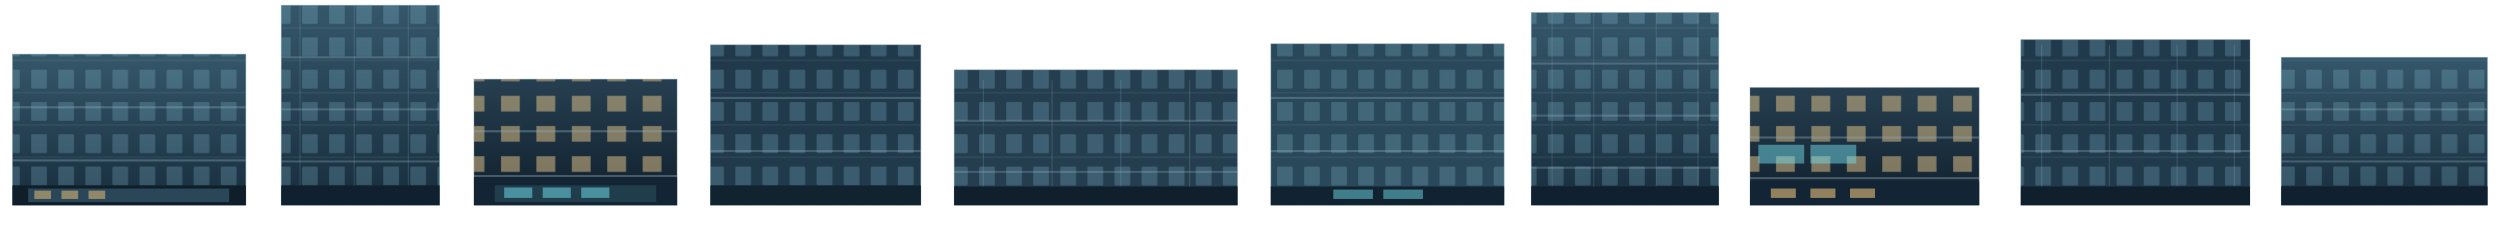
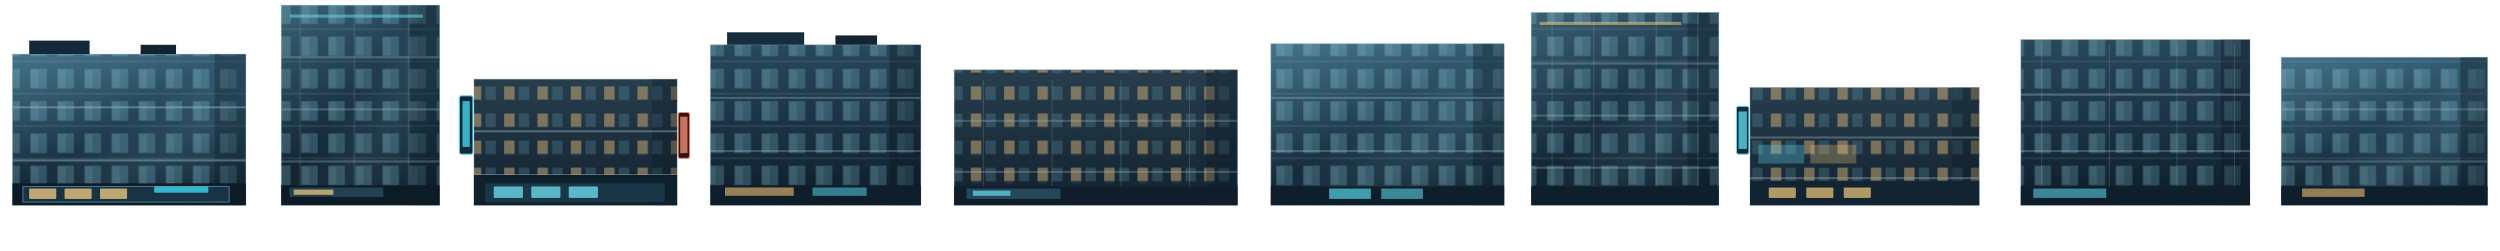
<svg xmlns="http://www.w3.org/2000/svg" width="2400" height="240" viewBox="0 0 2400 240">
  <defs>
-     <linearGradient id="glass" x2="0" y2="1">
-       <stop stop-color="#35576a" />
-       <stop offset="1" stop-color="#172d3d" />
+     <linearGradient id="glassA" x2="0" y2="1">
+       <stop stop-color="#355d73" />
+       <stop offset=".6" stop-color="#1d3849" />
+       <stop offset="1" stop-color="#0f202c" />
    </linearGradient>
-     <linearGradient id="shop" x2="0" y2="1">
-       <stop stop-color="#263f50" />
-       <stop offset="1" stop-color="#101f2c" />
+     <linearGradient id="glassB" x2="0" y2="1">
+       <stop stop-color="#29485b" />
+       <stop offset=".6" stop-color="#182f3f" />
+       <stop offset="1" stop-color="#0d1c27" />
    </linearGradient>
-     <pattern id="office" width="26" height="31" patternUnits="userSpaceOnUse">
-       <rect x="4" y="5" width="15" height="18" rx="1" fill="#8dc5d7" opacity=".25" />
-       <path d="M0 27H26" stroke="#9bb7c3" stroke-opacity=".15" />
+     <linearGradient id="brick" x2="0" y2="1">
+       <stop stop-color="#273e4d" />
+       <stop offset="1" stop-color="#12212e" />
+     </linearGradient>
+     <linearGradient id="sheen" x1="0" y1="0" x2="1" y2="1">
+       <stop stop-color="#9be0f2" stop-opacity=".16" />
+       <stop offset=".45" stop-color="#9be0f2" stop-opacity="0" />
+       <stop offset=".65" stop-color="#9be0f2" stop-opacity=".09" />
+       <stop offset="1" stop-color="#9be0f2" stop-opacity="0" />
+     </linearGradient>
+     <pattern id="curtain" width="26" height="31" patternUnits="userSpaceOnUse">
+       <rect x="3" y="4" width="16" height="19" rx="1" fill="#8ad0e4" opacity=".24" />
+       <rect x="4" y="5" width="7" height="17" fill="#c7f0fa" opacity=".09" />
+       <path d="M0 28H26" stroke="#9ac0cd" stroke-opacity=".2" />
    </pattern>
-     <pattern id="warmwin" width="34" height="29" patternUnits="userSpaceOnUse">
-       <rect x="5" y="5" width="18" height="15" fill="#e9c78a" opacity=".5" />
+     <pattern id="aptWin" width="32" height="26" patternUnits="userSpaceOnUse">
+       <rect x="4" y="5" width="10" height="13" rx=".5" fill="#e7be7e" opacity=".46" />
+       <rect x="18" y="5" width="10" height="13" rx=".5" fill="#77b6ca" opacity=".22" />
+       <rect x="5" y="18" width="8" height="2" fill="#213542" />
    </pattern>
  </defs>
  <g>
-     <path d="M12 197V52H236V197Z" fill="url(#glass)" stroke="#7695a4" stroke-opacity=".35" />
-     <path d="M12 52H236V197H12Z" fill="url(#office)" />
-     <path d="M12 103H236M12 154H236" stroke="#91b4c2" stroke-opacity=".35" stroke-width="2" />
-     <path d="M12 178H236V197H12Z" fill="#101e2a" />
-     <path d="M27 181H220V194H27Z" fill="#294758" />
-     <g fill="#e7bd77" opacity=".55">
-       <rect x="33" y="183" width="16" height="8" />
-       <rect x="59" y="183" width="16" height="8" />
-       <rect x="85" y="183" width="16" height="8" />
+     <rect x="12" y="52" width="224" height="145" fill="url(#glassA)" stroke="#7aa2b3" stroke-opacity=".35" />
+     <rect x="12" y="52" width="224" height="145" fill="url(#curtain)" />
+     <rect x="12" y="52" width="224" height="145" fill="url(#sheen)" />
+     <rect x="206" y="52" width="30" height="145" fill="#081520" opacity=".32" />
+     <path d="M12 103H236M12 154H236" stroke="#9ec3d1" stroke-opacity=".42" stroke-width="2" />
+     <rect x="12" y="176" width="224" height="21" fill="#0d1b26" />
+     <rect x="22" y="179" width="198" height="15" fill="#183344" stroke="#45788c" stroke-width="1" />
+     <g fill="#f0c87e" opacity=".78">
+       <rect x="28" y="181" width="26" height="10" rx="1" />
+       <rect x="62" y="181" width="26" height="10" rx="1" />
+       <rect x="96" y="181" width="26" height="10" rx="1" />
    </g>
+     <rect x="148" y="179" width="52" height="6" rx="1" fill="#3de0f7" opacity=".75" />
+     <rect x="28" y="39" width="58" height="13" fill="#142937" />
+     <rect x="135" y="43" width="34" height="9" fill="#122432" />
  </g>
  <g>
-     <path d="M270 197V5H422V197Z" fill="url(#glass)" stroke="#8bb3c4" stroke-opacity=".3" />
-     <path d="M270 5H422V197H270Z" fill="url(#office)" />
-     <path d="M270 55H422M270 105H422M270 155H422" stroke="#a6c7d4" stroke-opacity=".26" stroke-width="2" />
-     <path d="M288 5V197M340 5V197M392 5V197" stroke="#a6c7d4" stroke-opacity=".18" />
-     <path d="M270 178H422V197H270Z" fill="#10202e" />
+     <rect x="270" y="5" width="152" height="192" fill="url(#glassB)" stroke="#8eb8c9" stroke-opacity=".34" />
+     <rect x="270" y="5" width="152" height="192" fill="url(#curtain)" />
+     <rect x="270" y="5" width="152" height="192" fill="url(#sheen)" />
+     <rect x="394" y="5" width="28" height="192" fill="#07131d" opacity=".35" />
+     <path d="M270 55H422M270 105H422M270 155H422" stroke="#a6c7d4" stroke-opacity=".3" stroke-width="2" />
+     <path d="M288 5V197M340 5V197M392 5V197" stroke="#a6c7d4" stroke-opacity=".2" />
+     <rect x="270" y="178" width="152" height="19" fill="#0d1b27" />
+     <rect x="278" y="14" width="128" height="3" fill="#5fd8ec" opacity=".55" />
+     <rect x="278" y="180" width="90" height="9" fill="#214252" />
+     <rect x="282" y="182" width="38" height="5" fill="#ffd27a" opacity=".68" />
  </g>
  <g>
-     <path d="M455 197V76H650V197Z" fill="url(#shop)" stroke="#8199a5" stroke-opacity=".35" />
-     <path d="M455 76H650V197H455Z" fill="url(#warmwin)" />
-     <path d="M455 126H650M455 169H650" stroke="#8fa9b4" stroke-opacity=".4" stroke-width="2" />
-     <path d="M455 170H650V197H455Z" fill="#132534" />
-     <path d="M475 178H630V194H475Z" fill="#203d4b" />
-     <g fill="#6ed2e1" opacity=".55">
-       <rect x="484" y="180" width="27" height="10" />
-       <rect x="521" y="180" width="27" height="10" />
-       <rect x="558" y="180" width="27" height="10" />
+     <rect x="455" y="76" width="195" height="121" fill="url(#brick)" stroke="#819ca8" stroke-opacity=".38" />
+     <rect x="455" y="76" width="195" height="96" fill="url(#aptWin)" />
+     <rect x="626" y="76" width="24" height="121" fill="#091520" opacity=".32" />
+     <path d="M455 126H650M455 168H650" stroke="#98b4bf" stroke-opacity=".42" stroke-width="2" />
+     <rect x="455" y="168" width="195" height="29" fill="#10212e" />
+     <rect x="466" y="176" width="172" height="18" fill="#1a3748" />
+     <g fill="#6de2f2" opacity=".75">
+       <rect x="474" y="179" width="28" height="11" rx="1" />
+       <rect x="510" y="179" width="28" height="11" rx="1" />
+       <rect x="546" y="179" width="28" height="11" rx="1" />
    </g>
+     <rect x="441" y="92" width="13" height="56" rx="2" fill="#112836" stroke="#53d6eb" stroke-width="1" />
+     <rect x="444" y="97" width="7" height="44" fill="#46e0f7" opacity=".75" />
+     <rect x="651" y="108" width="11" height="44" rx="2" fill="#2a161c" stroke="#f28368" stroke-width="1" />
+     <rect x="653" y="112" width="7" height="35" fill="#f58b6f" opacity=".78" />
  </g>
  <g>
-     <path d="M682 197V43H884V197Z" fill="#20394b" stroke="#8ba6b5" stroke-opacity=".34" />
-     <path d="M682 43H884V197H682Z" fill="url(#office)" />
-     <path d="M682 94H884M682 145H884" stroke="#9cb9c7" stroke-opacity=".3" stroke-width="2" />
-     <path d="M682 178H884V197H682Z" fill="#122330" />
+     <rect x="682" y="43" width="202" height="154" fill="url(#glassB)" stroke="#8ca8b8" stroke-opacity=".35" />
+     <rect x="682" y="43" width="202" height="154" fill="url(#curtain)" />
+     <rect x="854" y="43" width="30" height="154" fill="#081520" opacity=".35" />
+     <path d="M682 94H884M682 145H884" stroke="#9cb9c7" stroke-opacity=".32" stroke-width="2" />
+     <rect x="698" y="31" width="74" height="12" fill="#172d3c" />
+     <rect x="802" y="34" width="40" height="9" fill="#132533" />
+     <rect x="682" y="178" width="202" height="19" fill="#0e1e2a" />
+     <rect x="696" y="180" width="66" height="8" fill="#e9bd72" opacity=".62" />
+     <rect x="780" y="180" width="52" height="8" fill="#56d7eb" opacity=".52" />
  </g>
  <g>
-     <path d="M916 197V67H1188V197Z" fill="#243e50" stroke="#8ca7b5" stroke-opacity=".32" />
-     <path d="M916 67H1188V197H916Z" fill="url(#office)" />
-     <path d="M916 116H1188M916 165H1188" stroke="#a4c0cc" stroke-opacity=".25" stroke-width="2" />
+     <rect x="916" y="67" width="272" height="130" fill="url(#brick)" stroke="#8da8b7" stroke-opacity=".35" />
+     <rect x="916" y="67" width="272" height="114" fill="url(#aptWin)" />
+     <rect x="1158" y="67" width="30" height="130" fill="#081520" opacity=".32" />
+     <path d="M916 116H1188M916 165H1188" stroke="#a4c0cc" stroke-opacity=".28" stroke-width="2" />
    <path d="M944 77V191M1010 77V191M1076 77V191M1142 77V191" stroke="#9bb7c4" stroke-opacity=".22" />
-     <path d="M916 179H1188V197H916Z" fill="#101f2c" />
+     <rect x="916" y="179" width="272" height="18" fill="#0f1e2a" />
+     <rect x="928" y="181" width="90" height="10" fill="#23485b" />
+     <rect x="934" y="183" width="36" height="5" fill="#70dcf0" opacity=".68" />
  </g>
  <g>
-     <path d="M1220 197V42H1444V197Z" fill="#29485a" stroke="#8eafbd" stroke-opacity=".34" />
-     <path d="M1220 42H1444V197H1220Z" fill="url(#office)" />
-     <path d="M1220 94H1444M1220 145H1444" stroke="#9cb9c7" stroke-opacity=".3" stroke-width="2" />
-     <path d="M1220 179H1444V197H1220Z" fill="#112330" />
+     <rect x="1220" y="42" width="224" height="155" fill="url(#glassA)" stroke="#8eb1bf" stroke-opacity=".35" />
+     <rect x="1220" y="42" width="224" height="155" fill="url(#curtain)" />
+     <rect x="1220" y="42" width="224" height="155" fill="url(#sheen)" />
+     <rect x="1414" y="42" width="30" height="155" fill="#081520" opacity=".34" />
+     <path d="M1220 94H1444M1220 145H1444" stroke="#9cb9c7" stroke-opacity=".34" stroke-width="2" />
+     <rect x="1220" y="179" width="224" height="18" fill="#0e1e2b" />
+     <rect x="1276" y="181" width="40" height="10" fill="#5ce0f4" opacity=".65" />
+     <rect x="1326" y="181" width="40" height="10" fill="#5ce0f4" opacity=".55" />
  </g>
  <g>
-     <path d="M1470 197V12H1650V197Z" fill="url(#glass)" stroke="#8bb3c4" stroke-opacity=".3" />
-     <path d="M1470 12H1650V197H1470Z" fill="url(#office)" />
-     <path d="M1470 61H1650M1470 111H1650M1470 161H1650" stroke="#a6c7d4" stroke-opacity=".26" stroke-width="2" />
-     <path d="M1490 12V197M1530 12V197M1590 12V197M1630 12V197" stroke="#a6c7d4" stroke-opacity=".18" />
-     <path d="M1470 179H1650V197H1470Z" fill="#10202e" />
+     <rect x="1470" y="12" width="180" height="185" fill="url(#glassB)" stroke="#8db6c8" stroke-opacity=".34" />
+     <rect x="1470" y="12" width="180" height="185" fill="url(#curtain)" />
+     <rect x="1470" y="12" width="180" height="185" fill="url(#sheen)" />
+     <rect x="1620" y="12" width="30" height="185" fill="#07131d" opacity=".35" />
+     <path d="M1470 61H1650M1470 111H1650M1470 161H1650" stroke="#a6c7d4" stroke-opacity=".3" stroke-width="2" />
+     <path d="M1490 12V197M1530 12V197M1590 12V197M1630 12V197" stroke="#a6c7d4" stroke-opacity=".2" />
+     <rect x="1478" y="21" width="136" height="3" fill="#ffd27a" opacity=".48" />
+     <rect x="1470" y="179" width="180" height="18" fill="#0e1e2b" />
  </g>
  <g>
-     <path d="M1680 197V84H1900V197Z" fill="url(#shop)" stroke="#8199a5" stroke-opacity=".35" />
-     <path d="M1680 84H1900V197H1680Z" fill="url(#warmwin)" />
-     <path d="M1680 132H1900M1680 171H1900" stroke="#8fa9b4" stroke-opacity=".4" stroke-width="2" />
-     <path d="M1680 174H1900V197H1680Z" fill="#132534" />
-     <g fill="#e7bd77" opacity=".6">
-       <rect x="1700" y="181" width="24" height="9" />
-       <rect x="1738" y="181" width="24" height="9" />
-       <rect x="1776" y="181" width="24" height="9" />
+     <rect x="1680" y="84" width="220" height="113" fill="url(#brick)" stroke="#819ca8" stroke-opacity=".38" />
+     <rect x="1680" y="84" width="220" height="90" fill="url(#aptWin)" />
+     <rect x="1874" y="84" width="26" height="113" fill="#091520" opacity=".32" />
+     <path d="M1680 132H1900M1680 171H1900" stroke="#8fa9b4" stroke-opacity=".42" stroke-width="2" />
+     <rect x="1680" y="174" width="220" height="23" fill="#122332" />
+     <g fill="#f0c77c" opacity=".72">
+       <rect x="1698" y="180" width="26" height="10" rx="1" />
+       <rect x="1734" y="180" width="26" height="10" rx="1" />
+       <rect x="1770" y="180" width="26" height="10" rx="1" />
    </g>
+     <rect x="1667" y="102" width="12" height="46" rx="2" fill="#162834" stroke="#62dcf2" stroke-width="1" />
+     <rect x="1669" y="107" width="8" height="36" fill="#5ce0f4" opacity=".75" />
+     <rect x="1688" y="139" width="44" height="18" fill="#5ad7eb" opacity=".32" />
+     <rect x="1738" y="139" width="44" height="18" fill="#ffd27a" opacity=".28" />
  </g>
  <g>
-     <path d="M1940 197V38H2160V197Z" fill="#20394b" stroke="#8ba6b5" stroke-opacity=".34" />
-     <path d="M1940 38H2160V197H1940Z" fill="url(#office)" />
-     <path d="M1940 91H2160M1940 145H2160" stroke="#9cb9c7" stroke-opacity=".3" stroke-width="2" />
+     <rect x="1940" y="38" width="220" height="159" fill="url(#glassB)" stroke="#8ca8b8" stroke-opacity=".35" />
+     <rect x="1940" y="38" width="220" height="159" fill="url(#curtain)" />
+     <rect x="2132" y="38" width="28" height="159" fill="#081520" opacity=".35" />
+     <path d="M1940 91H2160M1940 145H2160" stroke="#9cb9c7" stroke-opacity=".32" stroke-width="2" />
    <path d="M1960 43V191M2025 43V191M2090 43V191M2145 43V191" stroke="#9bb7c4" stroke-opacity=".22" />
-     <path d="M1940 179H2160V197H1940Z" fill="#101f2c" />
+     <rect x="1940" y="179" width="220" height="18" fill="#0e1e2b" />
+     <rect x="1952" y="181" width="70" height="9" fill="#63dcf0" opacity=".55" />
  </g>
  <g>
-     <path d="M2190 197V55H2388V197Z" fill="url(#glass)" stroke="#8bb3c4" stroke-opacity=".3" />
-     <path d="M2190 55H2388V197H2190Z" fill="url(#office)" />
-     <path d="M2190 105H2388M2190 155H2388" stroke="#a6c7d4" stroke-opacity=".26" stroke-width="2" />
-     <path d="M2190 179H2388V197H2190Z" fill="#10202e" />
-   </g>
-   <g fill="#72d9e8" opacity=".5">
-     <rect x="1280" y="182" width="38" height="9" />
-     <rect x="1328" y="182" width="38" height="9" />
-     <rect x="1688" y="139" width="44" height="18" />
-     <rect x="1738" y="139" width="44" height="18" />
+     <rect x="2190" y="55" width="198" height="142" fill="url(#glassA)" stroke="#8eb3c4" stroke-opacity=".34" />
+     <rect x="2190" y="55" width="198" height="142" fill="url(#curtain)" />
+     <rect x="2190" y="55" width="198" height="142" fill="url(#sheen)" />
+     <rect x="2362" y="55" width="26" height="142" fill="#081520" opacity=".35" />
+     <path d="M2190 105H2388M2190 155H2388" stroke="#a6c7d4" stroke-opacity=".28" stroke-width="2" />
+     <rect x="2190" y="179" width="198" height="18" fill="#0e1e2b" />
+     <rect x="2210" y="181" width="60" height="8" fill="#e9bd72" opacity=".6" />
  </g>
</svg>
